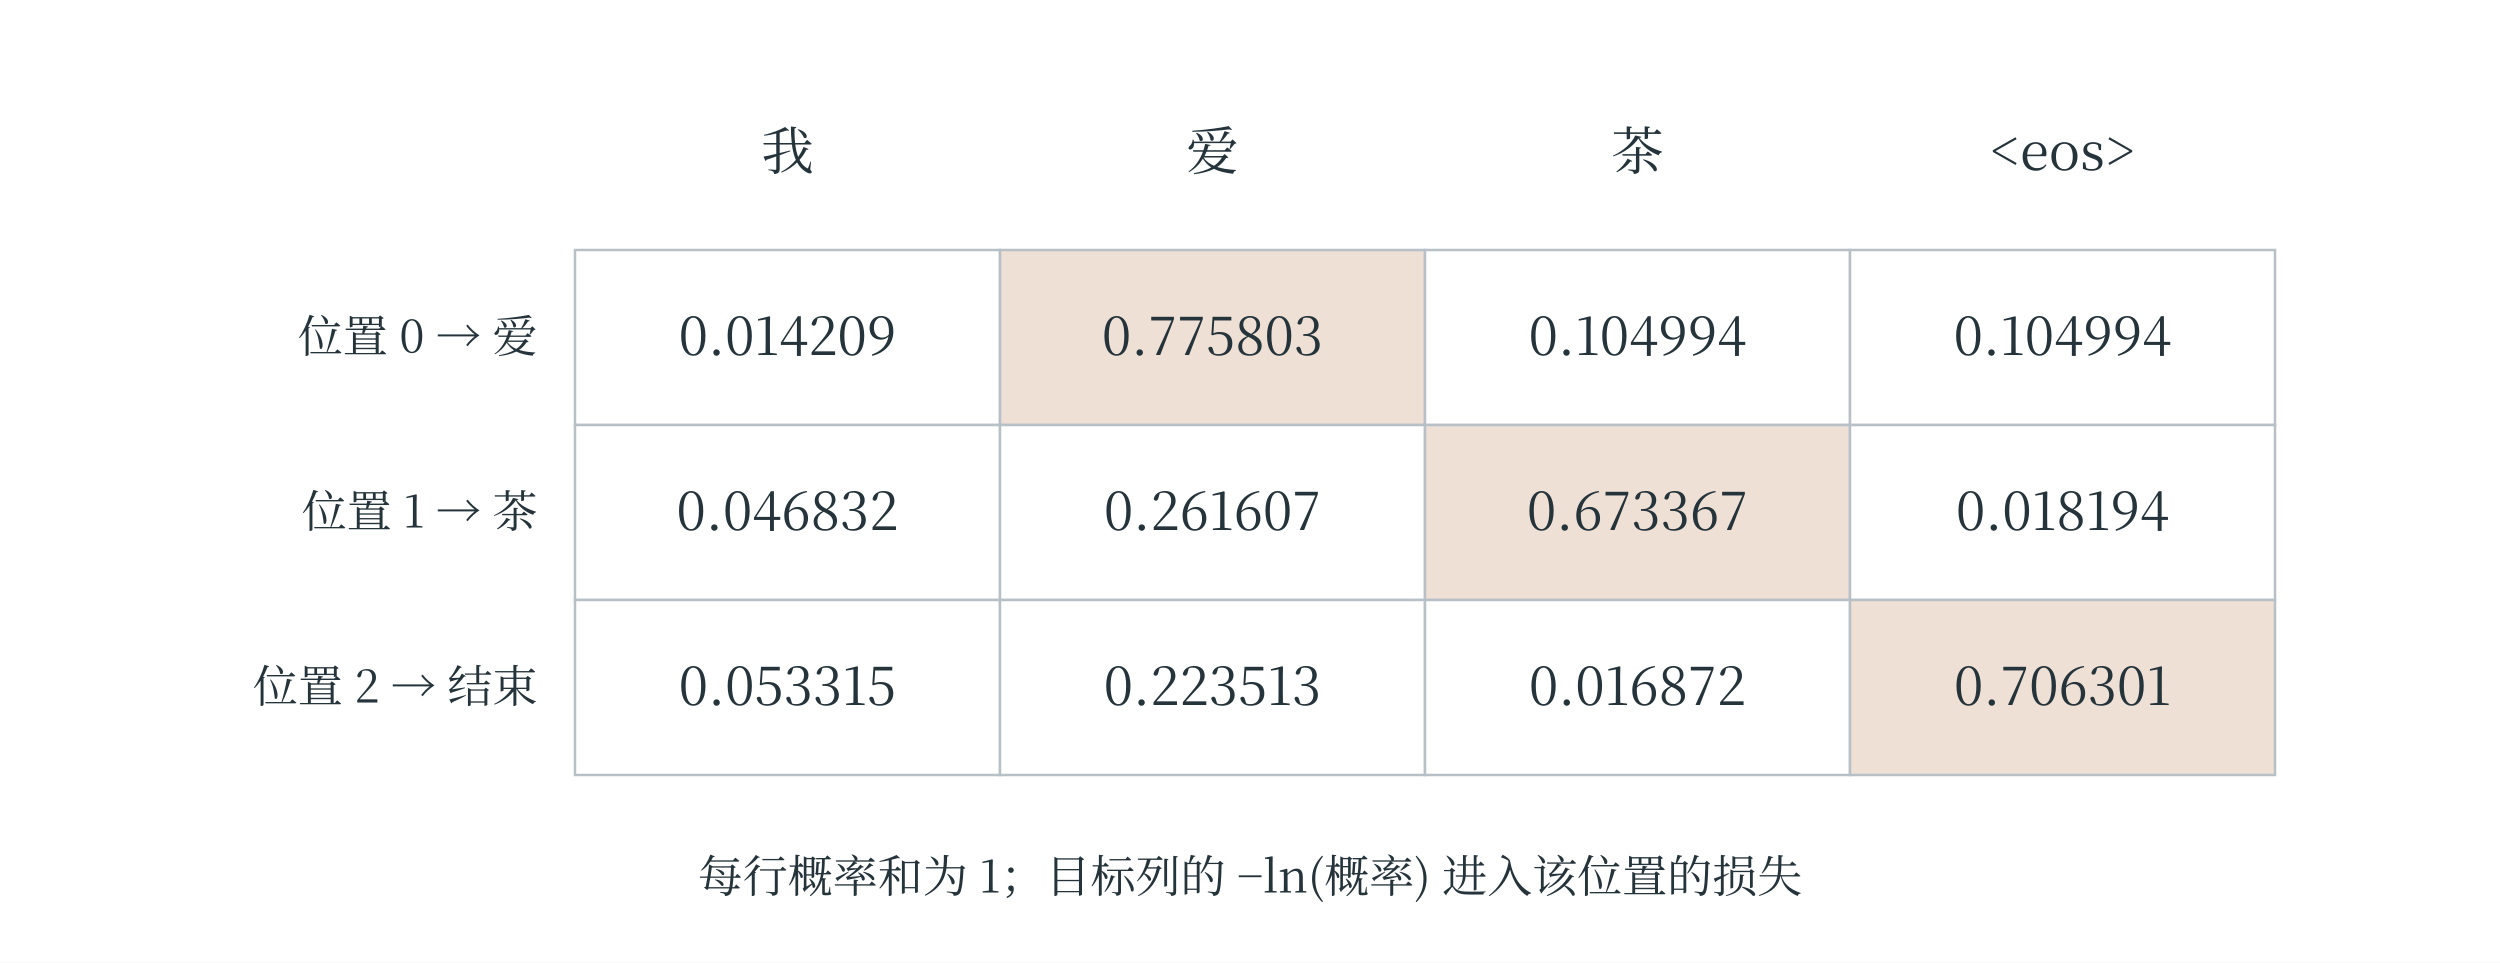
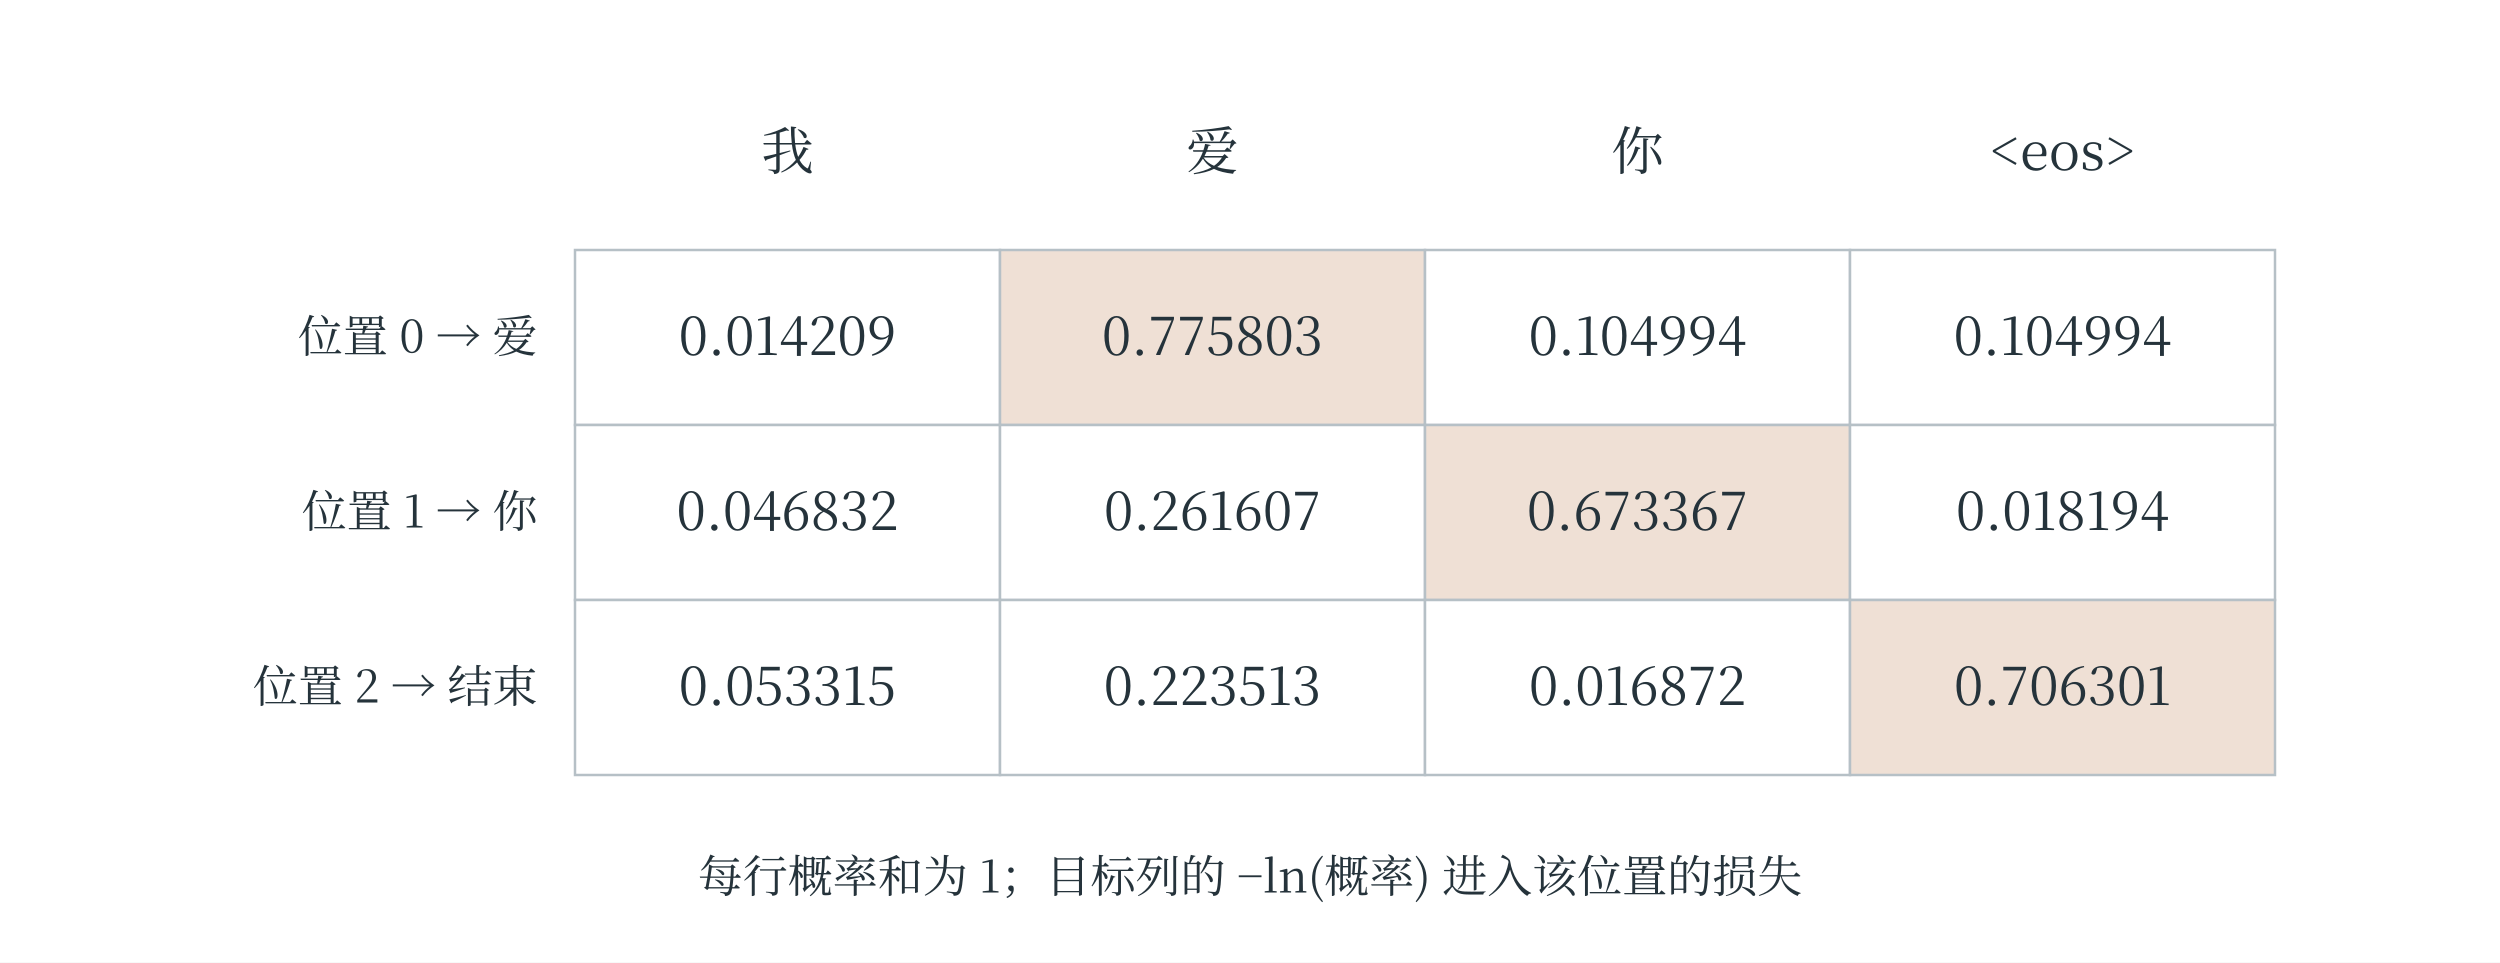
<svg xmlns="http://www.w3.org/2000/svg" width="1000" height="385" viewBox="0 0 1000 385" role="img" aria-labelledby="title desc">
  <style>text{font-family:"Noto Serif CJK SC","SimSun","Songti SC",serif;font-size:21px;fill:#25333b} .small{font-size:18px} .tiny{font-size:16px} .math{font-family:Georgia,"Times New Roman",serif;font-style:italic} .muted{fill:#66727b}</style>
  <defs>
    <marker id="arrow" viewBox="0 0 10 10" refX="9" refY="5" markerWidth="6" markerHeight="6" orient="auto-start-reverse">
      <path d="M 0 1 L 9 5 L 0 9" fill="none" stroke="#66727b" stroke-width="1.5" />
    </marker>
  </defs>
  <rect width="1000" height="100%" fill="white" />
  <text x="315.000" y="68.000" class="" text-anchor="middle">我</text>
  <text x="485.000" y="68.000" class="" text-anchor="middle">爱</text>
-   <text x="655.000" y="68.000" class="" text-anchor="middle">茶</text>
+   <text x="655.000" y="68.000" class="" text-anchor="middle">你</text>
  <text x="825.000" y="68.000" class="" text-anchor="middle">&lt;eos&gt;</text>
  <text x="215.000" y="141.000" class="small" text-anchor="end">位置 0 → 爱</text>
  <rect x="230.000" y="100.000" width="170.000" height="70.000" fill="white" stroke="#b6c0c6" stroke-width="1" />
  <text x="315.000" y="142.000" class="" text-anchor="middle">0.014209</text>
  <rect x="400.000" y="100.000" width="170.000" height="70.000" fill="#efe0d5" stroke="#b6c0c6" stroke-width="1" />
  <text x="485.000" y="142.000" class="" text-anchor="middle">0.775803</text>
  <rect x="570.000" y="100.000" width="170.000" height="70.000" fill="white" stroke="#b6c0c6" stroke-width="1" />
  <text x="655.000" y="142.000" class="" text-anchor="middle">0.104994</text>
  <rect x="740.000" y="100.000" width="170.000" height="70.000" fill="white" stroke="#b6c0c6" stroke-width="1" />
  <text x="825.000" y="142.000" class="" text-anchor="middle">0.104994</text>
-   <text x="215.000" y="211.000" class="small" text-anchor="end">位置 1 → 茶</text>
+   <text x="215.000" y="211.000" class="small" text-anchor="end">位置 1 → 你</text>
  <rect x="230.000" y="170.000" width="170.000" height="70.000" fill="white" stroke="#b6c0c6" stroke-width="1" />
  <text x="315.000" y="212.000" class="" text-anchor="middle">0.046832</text>
  <rect x="400.000" y="170.000" width="170.000" height="70.000" fill="white" stroke="#b6c0c6" stroke-width="1" />
  <text x="485.000" y="212.000" class="" text-anchor="middle">0.261607</text>
  <rect x="570.000" y="170.000" width="170.000" height="70.000" fill="#efe0d5" stroke="#b6c0c6" stroke-width="1" />
  <text x="655.000" y="212.000" class="" text-anchor="middle">0.673367</text>
  <rect x="740.000" y="170.000" width="170.000" height="70.000" fill="white" stroke="#b6c0c6" stroke-width="1" />
  <text x="825.000" y="212.000" class="" text-anchor="middle">0.018194</text>
  <text x="215.000" y="281.000" class="small" text-anchor="end">位置 2 → 结束</text>
  <rect x="230.000" y="240.000" width="170.000" height="70.000" fill="white" stroke="#b6c0c6" stroke-width="1" />
  <text x="315.000" y="282.000" class="" text-anchor="middle">0.053315</text>
  <rect x="400.000" y="240.000" width="170.000" height="70.000" fill="white" stroke="#b6c0c6" stroke-width="1" />
  <text x="485.000" y="282.000" class="" text-anchor="middle">0.223513</text>
  <rect x="570.000" y="240.000" width="170.000" height="70.000" fill="white" stroke="#b6c0c6" stroke-width="1" />
  <text x="655.000" y="282.000" class="" text-anchor="middle">0.016872</text>
  <rect x="740.000" y="240.000" width="170.000" height="70.000" fill="#efe0d5" stroke="#b6c0c6" stroke-width="1" />
  <text x="825.000" y="282.000" class="" text-anchor="middle">0.706301</text>
  <text x="500.000" y="357.000" class="small" text-anchor="middle">每行概率和为 1；目标列的 −ln(概率) 进入该位置的损失</text>
</svg>
